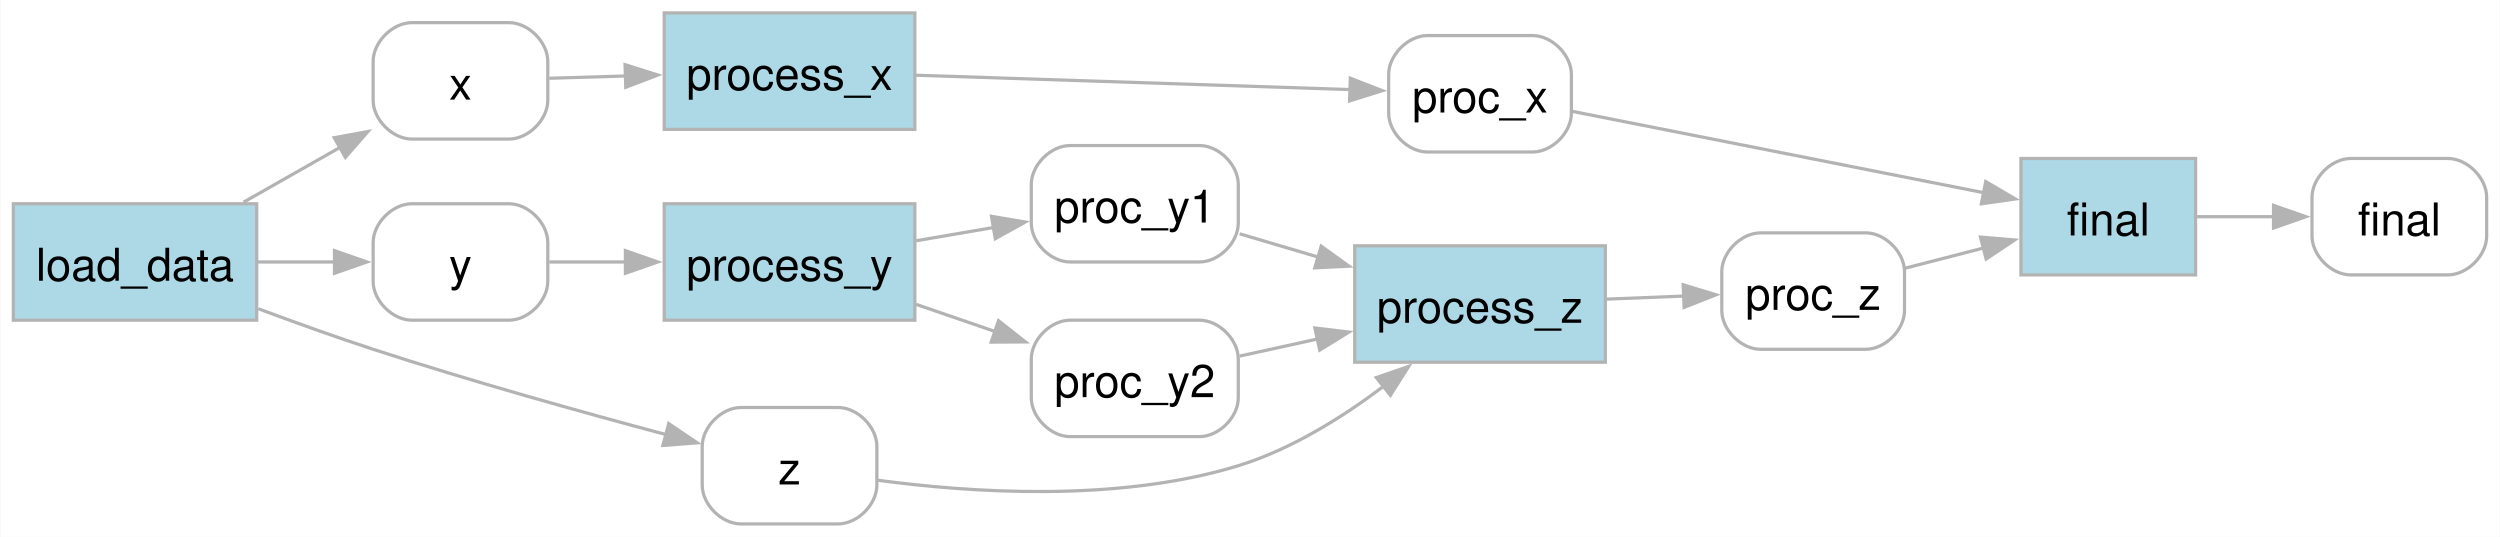
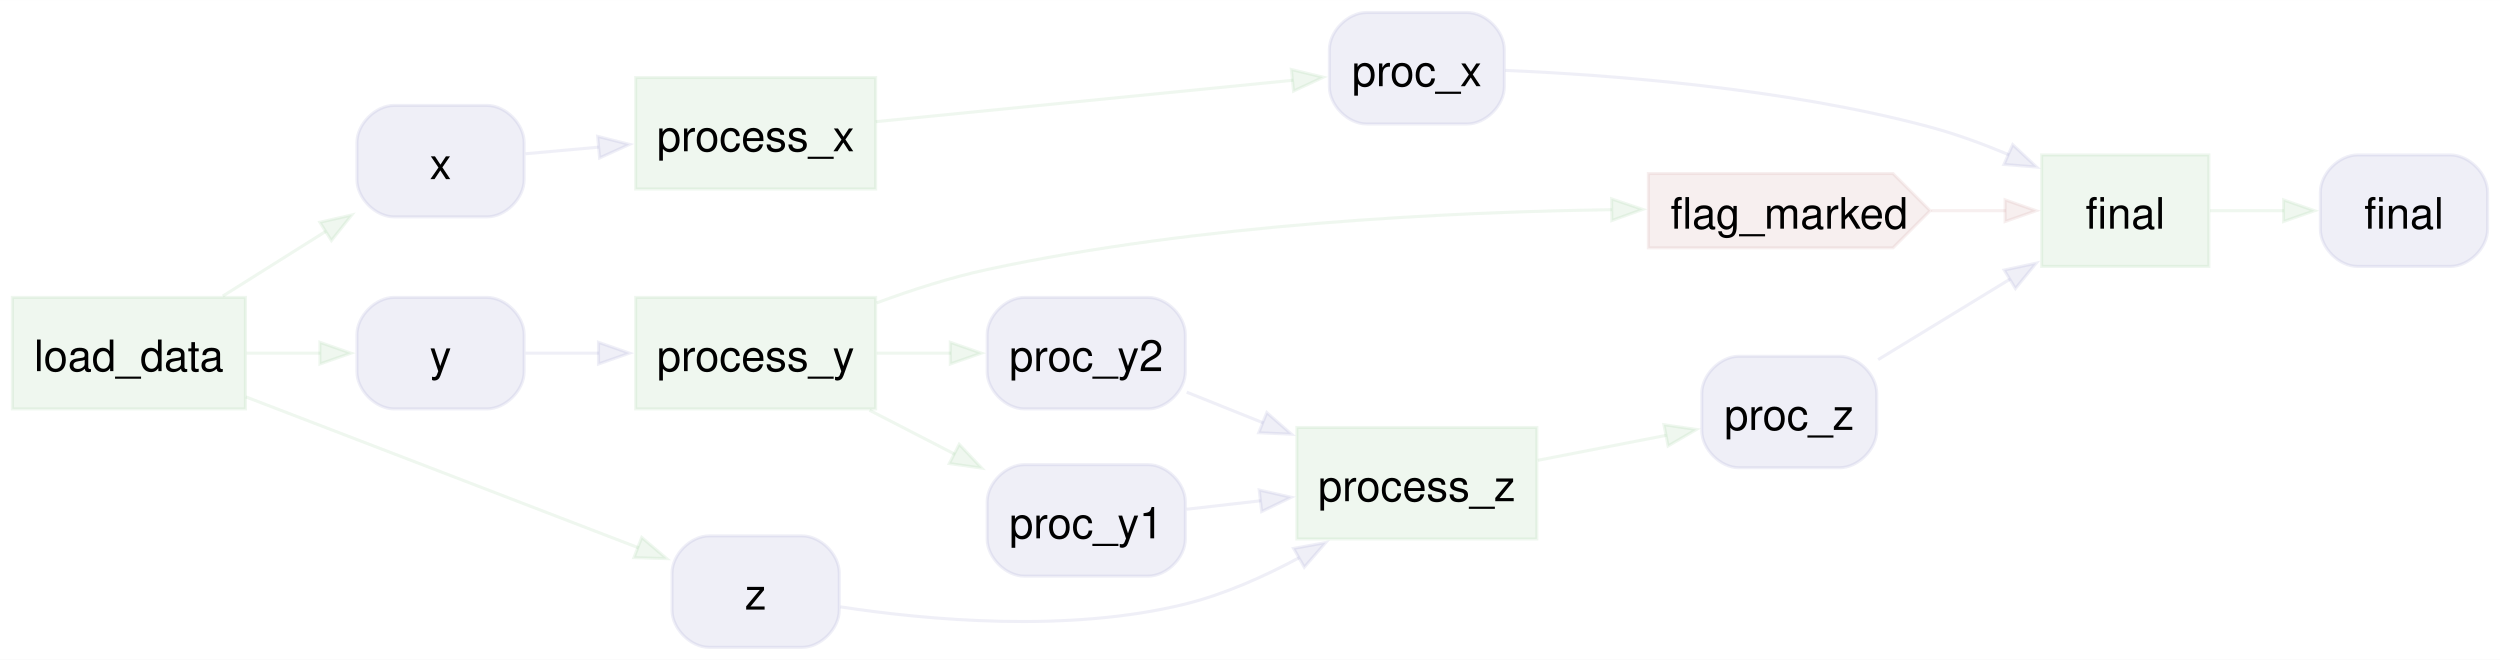
- <svg xmlns="http://www.w3.org/2000/svg" width="773pt" height="166pt" viewBox="0.00 0.00 772.75 166.00">
-   <g id="graph0" class="graph" transform="scale(1 1) rotate(0) translate(4 162)">
-     <polygon fill="white" stroke="none" points="-4,4 -4,-162 768.75,-162 768.75,4 -4,4" />
+ <svg xmlns="http://www.w3.org/2000/svg" width="807pt" height="213pt" viewBox="0.00 0.00 807.25 213.00">
+   <g id="graph0" class="graph" transform="scale(1 1) rotate(0) translate(4 209)">
+     <polygon fill="white" stroke="none" points="-4,4 -4,-209 803.25,-209 803.25,4 -4,4" />
    <g id="node1" class="node">
-       <polygon fill="lightblue" stroke="#b3b3b3" points="75.25,-99 0,-99 0,-63 75.25,-63 75.25,-99" />
-       <text text-anchor="middle" x="37.62" y="-75.2" font-family="Helvetica,sans-Serif" font-size="14.00">load_data</text>
+       <polygon fill="#008000" fill-opacity="0.063" stroke="#008000" stroke-opacity="0.063" points="75.25,-113 0,-113 0,-77 75.25,-77 75.25,-113" />
+       <text text-anchor="middle" x="37.62" y="-89.2" font-family="Helvetica,sans-Serif" font-size="14.00">load_data</text>
    </g>
    <g id="node2" class="node">
-       <path fill="white" stroke="#b3b3b3" d="M153.25,-155C153.25,-155 123.25,-155 123.25,-155 117.25,-155 111.25,-149 111.25,-143 111.25,-143 111.25,-131 111.25,-131 111.25,-125 117.25,-119 123.25,-119 123.25,-119 153.25,-119 153.25,-119 159.25,-119 165.25,-125 165.25,-131 165.25,-131 165.25,-143 165.25,-143 165.25,-149 159.25,-155 153.25,-155" />
-       <text text-anchor="middle" x="138.25" y="-131.2" font-family="Helvetica,sans-Serif" font-size="14.00">x</text>
+       <path fill="#000080" fill-opacity="0.063" stroke="#000080" stroke-opacity="0.063" d="M153.25,-175C153.25,-175 123.25,-175 123.25,-175 117.25,-175 111.25,-169 111.25,-163 111.25,-163 111.25,-151 111.25,-151 111.25,-145 117.25,-139 123.25,-139 123.25,-139 153.25,-139 153.25,-139 159.25,-139 165.25,-145 165.25,-151 165.25,-151 165.25,-163 165.25,-163 165.25,-169 159.25,-175 153.25,-175" />
+       <text text-anchor="middle" x="138.25" y="-151.2" font-family="Helvetica,sans-Serif" font-size="14.00">x</text>
    </g>
    <g id="edge1" class="edge">
-       <path fill="none" stroke="#b3b3b3" d="M71.19,-99.49C80.77,-104.93 91.3,-110.91 101.09,-116.47" />
-       <polygon fill="#b3b3b3" stroke="#b3b3b3" points="99.21,-119.43 109.63,-121.32 102.67,-113.34 99.21,-119.43" />
+       <path fill="none" stroke="#008000" stroke-opacity="0.063" d="M67.95,-113.43C78.38,-119.99 90.25,-127.46 101.19,-134.33" />
+       <polygon fill="#008000" fill-opacity="0.063" stroke="#008000" stroke-opacity="0.063" points="99.28,-137.27 109.61,-139.63 103.01,-131.34 99.28,-137.27" />
    </g>
    <g id="node3" class="node">
-       <path fill="white" stroke="#b3b3b3" d="M153.25,-99C153.25,-99 123.25,-99 123.25,-99 117.25,-99 111.25,-93 111.25,-87 111.25,-87 111.25,-75 111.25,-75 111.25,-69 117.25,-63 123.25,-63 123.25,-63 153.25,-63 153.25,-63 159.25,-63 165.25,-69 165.25,-75 165.25,-75 165.25,-87 165.25,-87 165.25,-93 159.25,-99 153.25,-99" />
-       <text text-anchor="middle" x="138.25" y="-75.2" font-family="Helvetica,sans-Serif" font-size="14.00">y</text>
+       <path fill="#000080" fill-opacity="0.063" stroke="#000080" stroke-opacity="0.063" d="M153.25,-113C153.25,-113 123.25,-113 123.25,-113 117.25,-113 111.25,-107 111.25,-101 111.25,-101 111.25,-89 111.25,-89 111.25,-83 117.25,-77 123.25,-77 123.25,-77 153.25,-77 153.25,-77 159.25,-77 165.25,-83 165.25,-89 165.25,-89 165.25,-101 165.25,-101 165.25,-107 159.25,-113 153.25,-113" />
+       <text text-anchor="middle" x="138.25" y="-89.2" font-family="Helvetica,sans-Serif" font-size="14.00">y</text>
    </g>
    <g id="edge2" class="edge">
-       <path fill="none" stroke="#b3b3b3" d="M75.63,-81C83.4,-81 91.6,-81 99.4,-81" />
-       <polygon fill="#b3b3b3" stroke="#b3b3b3" points="99.3,-84.5 109.3,-81 99.3,-77.5 99.3,-84.5" />
+       <path fill="none" stroke="#008000" stroke-opacity="0.063" d="M75.63,-95C83.4,-95 91.6,-95 99.4,-95" />
+       <polygon fill="#008000" fill-opacity="0.063" stroke="#008000" stroke-opacity="0.063" points="99.3,-98.5 109.3,-95 99.3,-91.5 99.3,-98.5" />
    </g>
    <g id="node4" class="node">
-       <path fill="white" stroke="#b3b3b3" d="M255,-36C255,-36 225,-36 225,-36 219,-36 213,-30 213,-24 213,-24 213,-12 213,-12 213,-6 219,0 225,0 225,0 255,0 255,0 261,0 267,-6 267,-12 267,-12 267,-24 267,-24 267,-30 261,-36 255,-36" />
+       <path fill="#000080" fill-opacity="0.063" stroke="#000080" stroke-opacity="0.063" d="M255,-36C255,-36 225,-36 225,-36 219,-36 213,-30 213,-24 213,-24 213,-12 213,-12 213,-6 219,0 225,0 225,0 255,0 255,0 261,0 267,-6 267,-12 267,-12 267,-24 267,-24 267,-30 261,-36 255,-36" />
      <text text-anchor="middle" x="240" y="-12.2" font-family="Helvetica,sans-Serif" font-size="14.00">z</text>
    </g>
    <g id="edge3" class="edge">
-       <path fill="none" stroke="#b3b3b3" d="M75.74,-66.54C87.07,-62.31 99.61,-57.8 111.25,-54 141.46,-44.15 176.18,-34.46 201.8,-27.63" />
-       <polygon fill="#b3b3b3" stroke="#b3b3b3" points="202.64,-31.02 211.42,-25.08 200.85,-24.26 202.64,-31.02" />
+       <path fill="none" stroke="#008000" stroke-opacity="0.063" d="M75.38,-80.88C111.42,-67.03 166.06,-46.03 202.14,-32.16" />
+       <polygon fill="#008000" fill-opacity="0.063" stroke="#008000" stroke-opacity="0.063" points="203.21,-35.5 211.29,-28.65 200.7,-28.97 203.21,-35.5" />
    </g>
    <g id="node5" class="node">
-       <polygon fill="lightblue" stroke="#b3b3b3" points="278.75,-158 201.25,-158 201.25,-122 278.75,-122 278.75,-158" />
-       <text text-anchor="middle" x="240" y="-134.2" font-family="Helvetica,sans-Serif" font-size="14.00">process_x</text>
+       <polygon fill="#008000" fill-opacity="0.063" stroke="#008000" stroke-opacity="0.063" points="278.75,-184 201.25,-184 201.25,-148 278.75,-148 278.75,-184" />
+       <text text-anchor="middle" x="240" y="-160.2" font-family="Helvetica,sans-Serif" font-size="14.00">process_x</text>
+     </g>
+     <g id="edge5" class="edge">
+       <path fill="none" stroke="#000080" stroke-opacity="0.063" d="M165.72,-159.39C173.02,-160.05 181.18,-160.78 189.33,-161.52" />
+       <polygon fill="#000080" fill-opacity="0.063" stroke="#000080" stroke-opacity="0.063" points="188.98,-165 199.26,-162.41 189.61,-158.03 188.98,-165" />
+     </g>
+     <g id="node7" class="node">
+       <polygon fill="#008000" fill-opacity="0.063" stroke="#008000" stroke-opacity="0.063" points="278.75,-113 201.25,-113 201.25,-77 278.75,-77 278.75,-113" />
+       <text text-anchor="middle" x="240" y="-89.2" font-family="Helvetica,sans-Serif" font-size="14.00">process_y</text>
+     </g>
+     <g id="edge9" class="edge">
+       <path fill="none" stroke="#000080" stroke-opacity="0.063" d="M165.72,-95C173.02,-95 181.18,-95 189.33,-95" />
+       <polygon fill="#000080" fill-opacity="0.063" stroke="#000080" stroke-opacity="0.063" points="189.25,-98.5 199.25,-95 189.25,-91.5 189.25,-98.5" />
+     </g>
+     <g id="node11" class="node">
+       <polygon fill="#008000" fill-opacity="0.063" stroke="#008000" stroke-opacity="0.063" points="492.25,-71 414.75,-71 414.75,-35 492.25,-35 492.25,-71" />
+       <text text-anchor="middle" x="453.5" y="-47.2" font-family="Helvetica,sans-Serif" font-size="14.00">process_z</text>
+     </g>
+     <g id="edge13" class="edge">
+       <path fill="none" stroke="#000080" stroke-opacity="0.063" d="M267.34,-13.08C295.4,-8.8 340.9,-4.61 378.75,-14 391.34,-17.12 404.15,-22.84 415.49,-28.95" />
+       <polygon fill="#000080" fill-opacity="0.063" stroke="#000080" stroke-opacity="0.063" points="413.69,-31.95 424.11,-33.85 417.15,-25.87 413.69,-31.95" />
+     </g>
+     <g id="node6" class="node">
+       <path fill="#000080" fill-opacity="0.063" stroke="#000080" stroke-opacity="0.063" d="M469.75,-205C469.75,-205 437.25,-205 437.25,-205 431.25,-205 425.25,-199 425.25,-193 425.25,-193 425.25,-181 425.25,-181 425.25,-175 431.25,-169 437.25,-169 437.25,-169 469.75,-169 469.75,-169 475.75,-169 481.75,-175 481.75,-181 481.75,-181 481.75,-193 481.75,-193 481.75,-199 475.75,-205 469.75,-205" />
+       <text text-anchor="middle" x="453.5" y="-181.2" font-family="Helvetica,sans-Serif" font-size="14.00">proc_x</text>
    </g>
    <g id="edge4" class="edge">
-       <path fill="none" stroke="#b3b3b3" d="M165.72,-137.8C173.02,-138.02 181.18,-138.26 189.33,-138.51" />
-       <polygon fill="#b3b3b3" stroke="#b3b3b3" points="189.15,-142 199.25,-138.8 189.36,-135.01 189.15,-142" />
+       <path fill="none" stroke="#008000" stroke-opacity="0.063" d="M278.81,-169.75C316.82,-173.53 375.14,-179.32 413.55,-183.13" />
+       <polygon fill="#008000" fill-opacity="0.063" stroke="#008000" stroke-opacity="0.063" points="412.98,-186.59 423.28,-184.1 413.68,-179.63 412.98,-186.59" />
    </g>
-     <g id="node7" class="node">
-       <polygon fill="lightblue" stroke="#b3b3b3" points="278.75,-99 201.25,-99 201.25,-63 278.75,-63 278.75,-99" />
-       <text text-anchor="middle" x="240" y="-75.2" font-family="Helvetica,sans-Serif" font-size="14.00">process_y</text>
+     <g id="node13" class="node">
+       <polygon fill="#008000" fill-opacity="0.063" stroke="#008000" stroke-opacity="0.063" points="709.25,-159 655.25,-159 655.25,-123 709.25,-123 709.25,-159" />
+       <text text-anchor="middle" x="682.25" y="-135.2" font-family="Helvetica,sans-Serif" font-size="14.00">final</text>
+     </g>
+     <g id="edge15" class="edge">
+       <path fill="none" stroke="#000080" stroke-opacity="0.063" d="M482.08,-186.3C515.18,-184.9 572.12,-180.68 619.25,-168 627.68,-165.73 636.45,-162.5 644.65,-159.06" />
+       <polygon fill="#000080" fill-opacity="0.063" stroke="#000080" stroke-opacity="0.063" points="645.9,-162.33 653.63,-155.09 643.07,-155.93 645.9,-162.33" />
+     </g>
+     <g id="node8" class="node">
+       <path fill="#000080" fill-opacity="0.063" stroke="#000080" stroke-opacity="0.063" d="M366.75,-59C366.75,-59 326.75,-59 326.75,-59 320.75,-59 314.75,-53 314.75,-47 314.75,-47 314.75,-35 314.75,-35 314.75,-29 320.75,-23 326.75,-23 326.75,-23 366.75,-23 366.75,-23 372.75,-23 378.75,-29 378.75,-35 378.75,-35 378.75,-47 378.75,-47 378.75,-53 372.75,-59 366.75,-59" />
+       <text text-anchor="middle" x="346.75" y="-35.2" font-family="Helvetica,sans-Serif" font-size="14.00">proc_y1</text>
    </g>
    <g id="edge6" class="edge">
-       <path fill="none" stroke="#b3b3b3" d="M165.72,-81C173.02,-81 181.18,-81 189.33,-81" />
-       <polygon fill="#b3b3b3" stroke="#b3b3b3" points="189.25,-84.5 199.25,-81 189.25,-77.5 189.25,-84.5" />
+       <path fill="none" stroke="#008000" stroke-opacity="0.063" d="M276.76,-76.57C285.63,-71.99 295.21,-67.06 304.32,-62.36" />
+       <polygon fill="#008000" fill-opacity="0.063" stroke="#008000" stroke-opacity="0.063" points="305.73,-65.57 313.01,-57.88 302.52,-59.35 305.73,-65.57" />
+     </g>
+     <g id="node9" class="node">
+       <path fill="#000080" fill-opacity="0.063" stroke="#000080" stroke-opacity="0.063" d="M366.75,-113C366.75,-113 326.75,-113 326.75,-113 320.75,-113 314.75,-107 314.75,-101 314.75,-101 314.75,-89 314.75,-89 314.75,-83 320.75,-77 326.75,-77 326.75,-77 366.75,-77 366.75,-77 372.75,-77 378.75,-83 378.75,-89 378.75,-89 378.75,-101 378.75,-101 378.75,-107 372.75,-113 366.75,-113" />
+       <text text-anchor="middle" x="346.75" y="-89.2" font-family="Helvetica,sans-Serif" font-size="14.00">proc_y2</text>
+     </g>
+     <g id="edge7" class="edge">
+       <path fill="none" stroke="#008000" stroke-opacity="0.063" d="M279.11,-95C286.9,-95 295.13,-95 303.06,-95" />
+       <polygon fill="#008000" fill-opacity="0.063" stroke="#008000" stroke-opacity="0.063" points="302.86,-98.5 312.86,-95 302.86,-91.5 302.86,-98.5" />
    </g>
    <g id="node10" class="node">
-       <polygon fill="lightblue" stroke="#b3b3b3" points="492.25,-86 414.75,-86 414.75,-50 492.25,-50 492.25,-86" />
-       <text text-anchor="middle" x="453.5" y="-62.2" font-family="Helvetica,sans-Serif" font-size="14.00">process_z</text>
+       <polygon fill="#800000" fill-opacity="0.063" stroke="#800000" stroke-opacity="0.063" points="607.25,-153 528.25,-153 528.25,-129 607.25,-129 619.25,-141 607.25,-153" />
+       <text text-anchor="middle" x="573.75" y="-135.2" font-family="Helvetica,sans-Serif" font-size="14.00">flag_marked</text>
+     </g>
+     <g id="edge8" class="edge">
+       <path fill="none" stroke="#008000" stroke-opacity="0.063" d="M279.06,-111.22C290.36,-115.4 302.89,-119.44 314.75,-122 383.12,-136.73 463.78,-140.57 516.47,-141.32" />
+       <polygon fill="#008000" fill-opacity="0.063" stroke="#008000" stroke-opacity="0.063" points="516.38,-144.82 526.42,-141.42 516.46,-137.82 516.38,-144.82" />
    </g>
    <g id="edge11" class="edge">
-       <path fill="none" stroke="#b3b3b3" d="M267.32,-13.51C295.55,-9.71 341.37,-6.52 378.75,-18 395.05,-23.01 410.99,-32.97 423.86,-42.7" />
-       <polygon fill="#b3b3b3" stroke="#b3b3b3" points="421.44,-45.25 431.45,-48.72 425.79,-39.77 421.44,-45.25" />
+       <path fill="none" stroke="#000080" stroke-opacity="0.063" d="M379.18,-44.6C386.72,-45.46 394.94,-46.41 403.08,-47.34" />
+       <polygon fill="#000080" fill-opacity="0.063" stroke="#000080" stroke-opacity="0.063" points="402.6,-50.81 412.93,-48.47 403.39,-43.85 402.6,-50.81" />
    </g>
-     <g id="node6" class="node">
-       <path fill="white" stroke="#b3b3b3" d="M469.75,-151C469.75,-151 437.25,-151 437.25,-151 431.25,-151 425.25,-145 425.25,-139 425.25,-139 425.25,-127 425.25,-127 425.25,-121 431.25,-115 437.25,-115 437.25,-115 469.75,-115 469.75,-115 475.75,-115 481.75,-121 481.75,-127 481.75,-127 481.75,-139 481.75,-139 481.75,-145 475.75,-151 469.75,-151" />
-       <text text-anchor="middle" x="453.5" y="-127.2" font-family="Helvetica,sans-Serif" font-size="14.00">proc_x</text>
+     <g id="edge12" class="edge">
+       <path fill="none" stroke="#000080" stroke-opacity="0.063" d="M379.18,-82.4C386.98,-79.27 395.51,-75.85 403.92,-72.48" />
+       <polygon fill="#000080" fill-opacity="0.063" stroke="#000080" stroke-opacity="0.063" points="405.05,-75.8 413.03,-68.83 402.44,-69.3 405.05,-75.8" />
    </g>
-     <g id="edge5" class="edge">
-       <path fill="none" stroke="#b3b3b3" d="M278.81,-138.75C316.82,-137.49 375.14,-135.56 413.55,-134.29" />
-       <polygon fill="#b3b3b3" stroke="#b3b3b3" points="413.4,-137.8 423.27,-133.97 413.16,-130.8 413.4,-137.8" />
+     <g id="edge17" class="edge">
+       <path fill="none" stroke="#800000" stroke-opacity="0.063" d="M619.61,-141C627.61,-141 635.87,-141 643.65,-141" />
+       <polygon fill="#800000" fill-opacity="0.063" stroke="#800000" stroke-opacity="0.063" points="643.46,-144.5 653.46,-141 643.46,-137.5 643.46,-144.5" />
    </g>
    <g id="node12" class="node">
-       <polygon fill="lightblue" stroke="#b3b3b3" points="674.75,-113 620.75,-113 620.75,-77 674.75,-77 674.75,-113" />
-       <text text-anchor="middle" x="647.75" y="-89.2" font-family="Helvetica,sans-Serif" font-size="14.00">final</text>
-     </g>
-     <g id="edge13" class="edge">
-       <path fill="none" stroke="#b3b3b3" d="M482.04,-127.56C515.54,-120.93 572.22,-109.73 609.57,-102.35" />
-       <polygon fill="#b3b3b3" stroke="#b3b3b3" points="609.87,-105.86 619.01,-100.48 608.52,-98.99 609.87,-105.86" />
-     </g>
-     <g id="node8" class="node">
-       <path fill="white" stroke="#b3b3b3" d="M366.75,-117C366.75,-117 326.75,-117 326.75,-117 320.75,-117 314.75,-111 314.75,-105 314.75,-105 314.75,-93 314.75,-93 314.75,-87 320.75,-81 326.75,-81 326.75,-81 366.75,-81 366.75,-81 372.75,-81 378.75,-87 378.75,-93 378.75,-93 378.75,-105 378.75,-105 378.75,-111 372.75,-117 366.75,-117" />
-       <text text-anchor="middle" x="346.75" y="-93.2" font-family="Helvetica,sans-Serif" font-size="14.00">proc_y1</text>
-     </g>
-     <g id="edge7" class="edge">
-       <path fill="none" stroke="#b3b3b3" d="M279.11,-87.55C286.9,-88.89 295.13,-90.3 303.06,-91.66" />
-       <polygon fill="#b3b3b3" stroke="#b3b3b3" points="302.43,-95.11 312.88,-93.35 303.62,-88.21 302.43,-95.11" />
-     </g>
-     <g id="node9" class="node">
-       <path fill="white" stroke="#b3b3b3" d="M366.75,-63C366.75,-63 326.75,-63 326.75,-63 320.75,-63 314.75,-57 314.75,-51 314.75,-51 314.75,-39 314.75,-39 314.75,-33 320.75,-27 326.75,-27 326.75,-27 366.75,-27 366.75,-27 372.75,-27 378.75,-33 378.75,-39 378.75,-39 378.75,-51 378.75,-51 378.75,-57 372.75,-63 366.75,-63" />
-       <text text-anchor="middle" x="346.75" y="-39.2" font-family="Helvetica,sans-Serif" font-size="14.00">proc_y2</text>
-     </g>
-     <g id="edge8" class="edge">
-       <path fill="none" stroke="#b3b3b3" d="M279.11,-67.9C287.08,-65.16 295.52,-62.26 303.61,-59.48" />
-       <polygon fill="#b3b3b3" stroke="#b3b3b3" points="304.62,-62.84 312.94,-56.28 302.35,-56.22 304.62,-62.84" />
-     </g>
-     <g id="edge9" class="edge">
-       <path fill="none" stroke="#b3b3b3" d="M379.18,-89.7C386.89,-87.42 395.32,-84.92 403.64,-82.46" />
-       <polygon fill="#b3b3b3" stroke="#b3b3b3" points="404.39,-85.89 412.98,-79.7 402.4,-79.18 404.39,-85.89" />
+       <path fill="#000080" fill-opacity="0.063" stroke="#000080" stroke-opacity="0.063" d="M590,-94C590,-94 557.5,-94 557.5,-94 551.5,-94 545.5,-88 545.5,-82 545.5,-82 545.5,-70 545.5,-70 545.5,-64 551.5,-58 557.5,-58 557.5,-58 590,-58 590,-58 596,-58 602,-64 602,-70 602,-70 602,-82 602,-82 602,-88 596,-94 590,-94" />
+       <text text-anchor="middle" x="573.75" y="-70.2" font-family="Helvetica,sans-Serif" font-size="14.00">proc_z</text>
    </g>
    <g id="edge10" class="edge">
-       <path fill="none" stroke="#b3b3b3" d="M379.18,-51.9C386.8,-53.57 395.13,-55.4 403.36,-57.21" />
-       <polygon fill="#b3b3b3" stroke="#b3b3b3" points="402.44,-60.59 412.95,-59.32 403.94,-53.75 402.44,-60.59" />
+       <path fill="none" stroke="#008000" stroke-opacity="0.063" d="M492.57,-60.4C505.83,-62.98 520.72,-65.88 534.04,-68.47" />
+       <polygon fill="#008000" fill-opacity="0.063" stroke="#008000" stroke-opacity="0.063" points="533.28,-71.89 543.77,-70.36 534.62,-65.02 533.28,-71.89" />
    </g>
-     <g id="node11" class="node">
-       <path fill="white" stroke="#b3b3b3" d="M572.75,-90C572.75,-90 540.25,-90 540.25,-90 534.25,-90 528.25,-84 528.25,-78 528.25,-78 528.25,-66 528.25,-66 528.25,-60 534.25,-54 540.25,-54 540.25,-54 572.75,-54 572.75,-54 578.75,-54 584.75,-60 584.75,-66 584.75,-66 584.75,-78 584.75,-78 584.75,-84 578.75,-90 572.75,-90" />
-       <text text-anchor="middle" x="556.5" y="-66.2" font-family="Helvetica,sans-Serif" font-size="14.00">proc_z</text>
+     <g id="edge16" class="edge">
+       <path fill="none" stroke="#000080" stroke-opacity="0.063" d="M602.45,-92.91C615.45,-100.84 631.1,-110.39 645.02,-118.89" />
+       <polygon fill="#000080" fill-opacity="0.063" stroke="#000080" stroke-opacity="0.063" points="643.14,-121.84 653.49,-124.06 646.78,-115.86 643.14,-121.84" />
    </g>
-     <g id="edge12" class="edge">
-       <path fill="none" stroke="#b3b3b3" d="M492.68,-69.51C500.47,-69.82 508.68,-70.15 516.5,-70.46" />
-       <polygon fill="#b3b3b3" stroke="#b3b3b3" points="516.32,-73.95 526.45,-70.85 516.6,-66.96 516.32,-73.95" />
+     <g id="node14" class="node">
+       <path fill="#000080" fill-opacity="0.063" stroke="#000080" stroke-opacity="0.063" d="M787.25,-159C787.25,-159 757.25,-159 757.25,-159 751.25,-159 745.25,-153 745.25,-147 745.25,-147 745.25,-135 745.25,-135 745.25,-129 751.25,-123 757.25,-123 757.25,-123 787.25,-123 787.25,-123 793.25,-123 799.25,-129 799.25,-135 799.25,-135 799.25,-147 799.25,-147 799.25,-153 793.25,-159 787.25,-159" />
+       <text text-anchor="middle" x="772.25" y="-135.2" font-family="Helvetica,sans-Serif" font-size="14.00">final</text>
    </g>
    <g id="edge14" class="edge">
-       <path fill="none" stroke="#b3b3b3" d="M584.76,-79.03C592.52,-81.02 601.1,-83.24 609.34,-85.36" />
-       <polygon fill="#b3b3b3" stroke="#b3b3b3" points="608.24,-88.69 618.8,-87.8 609.99,-81.91 608.24,-88.69" />
-     </g>
-     <g id="node13" class="node">
-       <path fill="white" stroke="#b3b3b3" d="M752.75,-113C752.75,-113 722.75,-113 722.75,-113 716.75,-113 710.75,-107 710.75,-101 710.75,-101 710.75,-89 710.75,-89 710.75,-83 716.75,-77 722.75,-77 722.75,-77 752.75,-77 752.75,-77 758.75,-77 764.75,-83 764.75,-89 764.75,-89 764.75,-101 764.75,-101 764.75,-107 758.75,-113 752.75,-113" />
-       <text text-anchor="middle" x="737.75" y="-89.2" font-family="Helvetica,sans-Serif" font-size="14.00">final</text>
-     </g>
-     <g id="edge15" class="edge">
-       <path fill="none" stroke="#b3b3b3" d="M675.15,-95C682.64,-95 690.93,-95 698.95,-95" />
-       <polygon fill="#b3b3b3" stroke="#b3b3b3" points="698.85,-98.5 708.85,-95 698.85,-91.5 698.85,-98.5" />
+       <path fill="none" stroke="#008000" stroke-opacity="0.063" d="M709.65,-141C717.14,-141 725.43,-141 733.45,-141" />
+       <polygon fill="#008000" fill-opacity="0.063" stroke="#008000" stroke-opacity="0.063" points="733.35,-144.5 743.35,-141 733.35,-137.5 733.35,-144.5" />
    </g>
  </g>
</svg>
